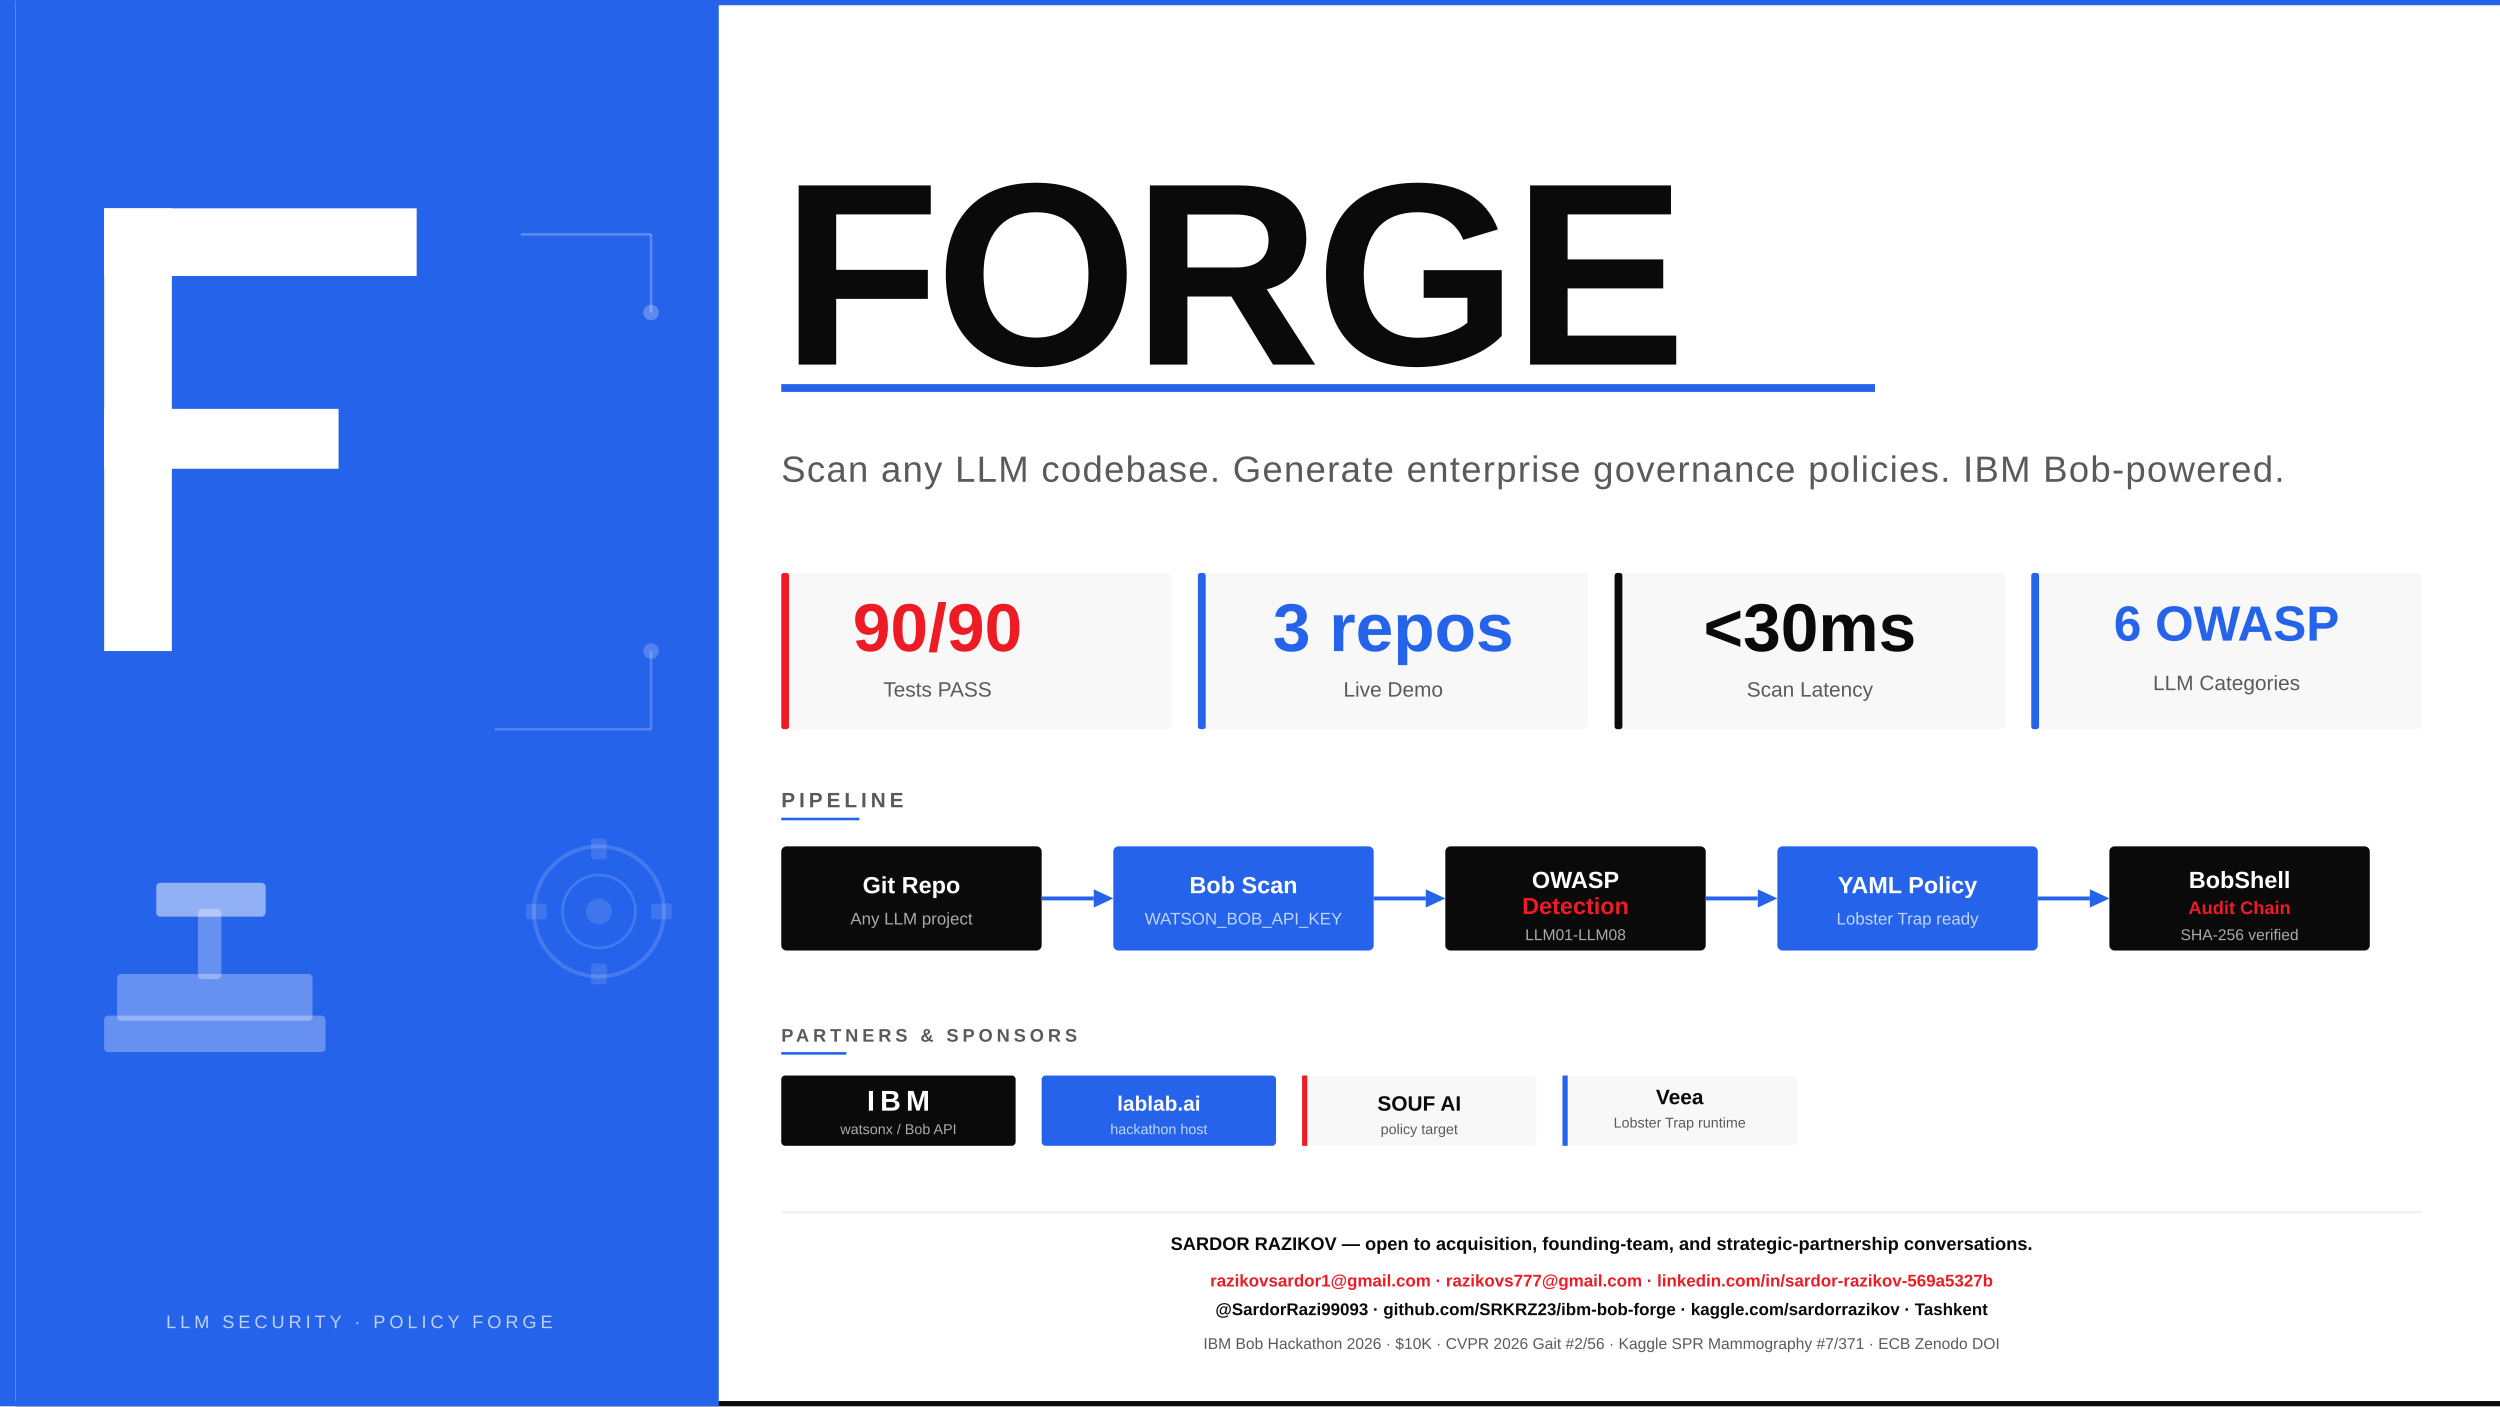
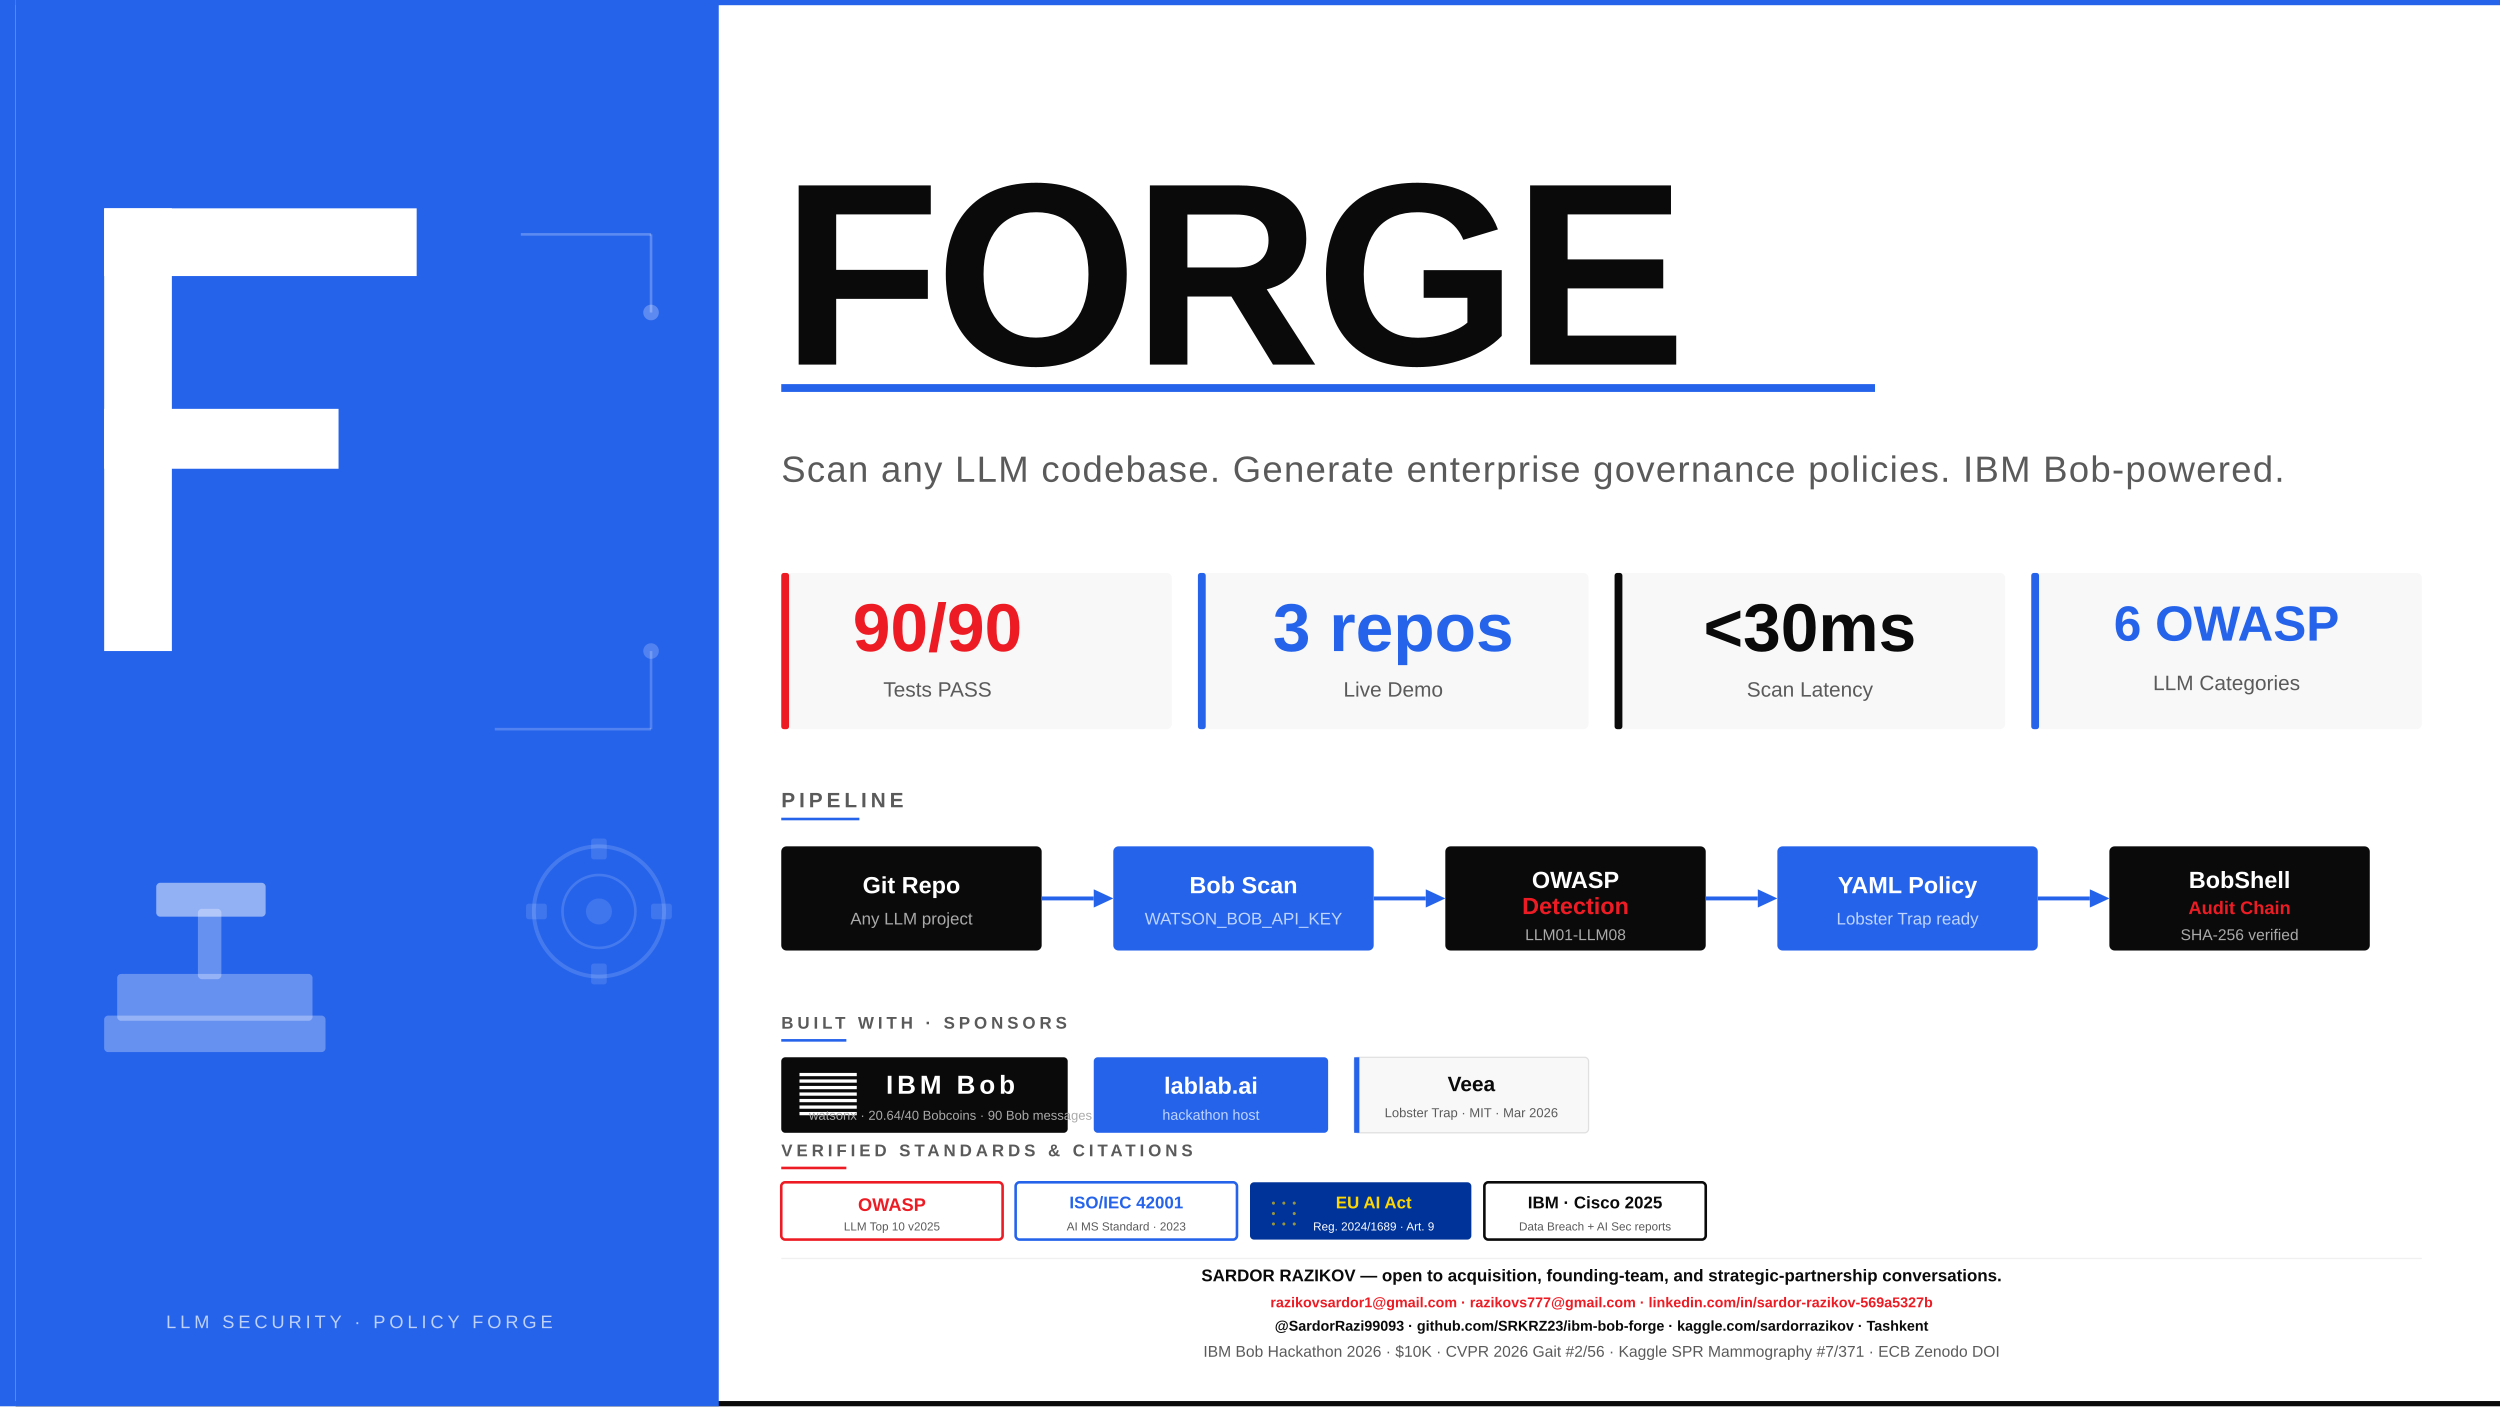
<svg xmlns="http://www.w3.org/2000/svg" width="1920" height="1080" viewBox="0 0 1920 1080">
  <rect width="1920" height="1080" fill="#FFFFFF" />
  <rect x="0" y="0" width="12" height="1080" fill="#2563EB" />
  <rect x="12" y="0" width="1908" height="4" fill="#2563EB" />
  <rect x="12" y="1076" width="1908" height="4" fill="#0A0A0A" />
  <rect x="12" y="0" width="540" height="1080" fill="#2563EB" />
  <rect x="80" y="160" width="52" height="340" fill="#FFFFFF" />
  <rect x="80" y="160" width="240" height="52" fill="#FFFFFF" />
  <rect x="80" y="314" width="180" height="46" fill="#FFFFFF" />
  <line x1="400" y1="180" x2="500" y2="180" stroke="#FFFFFF" stroke-width="2" opacity="0.25" />
  <line x1="500" y1="180" x2="500" y2="240" stroke="#FFFFFF" stroke-width="2" opacity="0.25" />
  <circle cx="500" cy="240" r="6" fill="#FFFFFF" opacity="0.25" />
  <line x1="380" y1="560" x2="500" y2="560" stroke="#FFFFFF" stroke-width="2" opacity="0.2" />
  <line x1="500" y1="560" x2="500" y2="500" stroke="#FFFFFF" stroke-width="2" opacity="0.2" />
  <circle cx="500" cy="500" r="6" fill="#FFFFFF" opacity="0.2" />
  <circle cx="460" cy="700" r="50" fill="none" stroke="#FFFFFF" stroke-width="3" opacity="0.15" />
  <circle cx="460" cy="700" r="28" fill="none" stroke="#FFFFFF" stroke-width="2" opacity="0.15" />
  <circle cx="460" cy="700" r="10" fill="#FFFFFF" opacity="0.12" />
  <rect x="454" y="644" width="12" height="16" fill="#FFFFFF" opacity="0.12" rx="2" />
  <rect x="454" y="740" width="12" height="16" fill="#FFFFFF" opacity="0.12" rx="2" />
  <rect x="404" y="694" width="16" height="12" fill="#FFFFFF" opacity="0.12" rx="2" />
  <rect x="500" y="694" width="16" height="12" fill="#FFFFFF" opacity="0.12" rx="2" />
  <rect x="80" y="780" width="170" height="28" fill="#FFFFFF" opacity="0.3" rx="3" />
  <rect x="90" y="748" width="150" height="36" fill="#FFFFFF" opacity="0.3" rx="3" />
  <rect x="152" y="698" width="18" height="54" fill="#FFFFFF" opacity="0.3" rx="3" />
  <rect x="120" y="678" width="84" height="26" fill="#FFFFFF" opacity="0.5" rx="3" />
  <text x="276" y="1020" font-family="-apple-system, 'Helvetica Neue', Arial, sans-serif" font-weight="400" font-size="14" fill="#FFFFFF" text-anchor="middle" opacity="0.7" letter-spacing="3">LLM SECURITY · POLICY FORGE</text>
  <text x="600" y="280" font-family="-apple-system, 'Helvetica Neue', Arial, sans-serif" font-weight="900" font-size="200" fill="#0A0A0A" letter-spacing="-4">FORGE</text>
  <rect x="600" y="295" width="840" height="6" fill="#2563EB" />
  <text x="600" y="370" font-family="-apple-system, 'Helvetica Neue', Arial, sans-serif" font-weight="400" font-size="28" fill="#5A5A5A" letter-spacing="1">Scan any LLM codebase. Generate enterprise governance policies. IBM Bob-powered.</text>
  <rect x="600" y="440" width="300" height="120" fill="#F8F8F8" rx="4" />
  <rect x="600" y="440" width="6" height="120" fill="#ED1C24" rx="2" />
  <text x="720" y="500" font-family="-apple-system, 'Helvetica Neue', Arial, sans-serif" font-weight="900" font-size="52" fill="#ED1C24" text-anchor="middle">90/90</text>
  <text x="720" y="535" font-family="-apple-system, 'Helvetica Neue', Arial, sans-serif" font-weight="400" font-size="16" fill="#5A5A5A" text-anchor="middle">Tests PASS</text>
  <rect x="920" y="440" width="300" height="120" fill="#F8F8F8" rx="4" />
  <rect x="920" y="440" width="6" height="120" fill="#2563EB" rx="2" />
  <text x="1070" y="500" font-family="-apple-system, 'Helvetica Neue', Arial, sans-serif" font-weight="900" font-size="52" fill="#2563EB" text-anchor="middle">3 repos</text>
  <text x="1070" y="535" font-family="-apple-system, 'Helvetica Neue', Arial, sans-serif" font-weight="400" font-size="16" fill="#5A5A5A" text-anchor="middle">Live Demo</text>
  <rect x="1240" y="440" width="300" height="120" fill="#F8F8F8" rx="4" />
  <rect x="1240" y="440" width="6" height="120" fill="#0A0A0A" rx="2" />
  <text x="1390" y="500" font-family="-apple-system, 'Helvetica Neue', Arial, sans-serif" font-weight="900" font-size="52" fill="#0A0A0A" text-anchor="middle">&lt;30ms</text>
  <text x="1390" y="535" font-family="-apple-system, 'Helvetica Neue', Arial, sans-serif" font-weight="400" font-size="16" fill="#5A5A5A" text-anchor="middle">Scan Latency</text>
  <rect x="1560" y="440" width="300" height="120" fill="#F8F8F8" rx="4" />
  <rect x="1560" y="440" width="6" height="120" fill="#2563EB" rx="2" />
  <text x="1710" y="492" font-family="-apple-system, 'Helvetica Neue', Arial, sans-serif" font-weight="900" font-size="38" fill="#2563EB" text-anchor="middle">6 OWASP</text>
  <text x="1710" y="530" font-family="-apple-system, 'Helvetica Neue', Arial, sans-serif" font-weight="400" font-size="16" fill="#5A5A5A" text-anchor="middle">LLM Categories</text>
  <text x="600" y="620" font-family="-apple-system, 'Helvetica Neue', Arial, sans-serif" font-weight="700" font-size="16" fill="#5A5A5A" letter-spacing="3">PIPELINE</text>
  <rect x="600" y="628" width="60" height="2" fill="#2563EB" />
  <rect x="600" y="650" width="200" height="80" fill="#0A0A0A" rx="4" />
  <text x="700" y="686" font-family="-apple-system, 'Helvetica Neue', Arial, sans-serif" font-weight="700" font-size="18" fill="#FFFFFF" text-anchor="middle">Git Repo</text>
  <text x="700" y="710" font-family="-apple-system, 'Helvetica Neue', Arial, sans-serif" font-weight="400" font-size="13" fill="#AAAAAA" text-anchor="middle">Any LLM project</text>
  <line x1="800" y1="690" x2="840" y2="690" stroke="#2563EB" stroke-width="3" />
  <polygon points="840,683 855,690 840,697" fill="#2563EB" />
  <rect x="855" y="650" width="200" height="80" fill="#2563EB" rx="4" />
  <text x="955" y="686" font-family="-apple-system, 'Helvetica Neue', Arial, sans-serif" font-weight="700" font-size="18" fill="#FFFFFF" text-anchor="middle">Bob Scan</text>
  <text x="955" y="710" font-family="-apple-system, 'Helvetica Neue', Arial, sans-serif" font-weight="400" font-size="13" fill="#BFD5FF" text-anchor="middle">WATSON_BOB_API_KEY</text>
  <line x1="1055" y1="690" x2="1095" y2="690" stroke="#2563EB" stroke-width="3" />
  <polygon points="1095,683 1110,690 1095,697" fill="#2563EB" />
  <rect x="1110" y="650" width="200" height="80" fill="#0A0A0A" rx="4" />
  <text x="1210" y="682" font-family="-apple-system, 'Helvetica Neue', Arial, sans-serif" font-weight="700" font-size="18" fill="#FFFFFF" text-anchor="middle">OWASP</text>
  <text x="1210" y="702" font-family="-apple-system, 'Helvetica Neue', Arial, sans-serif" font-weight="700" font-size="18" fill="#ED1C24" text-anchor="middle">Detection</text>
  <text x="1210" y="722" font-family="-apple-system, 'Helvetica Neue', Arial, sans-serif" font-weight="400" font-size="12" fill="#AAAAAA" text-anchor="middle">LLM01-LLM08</text>
  <line x1="1310" y1="690" x2="1350" y2="690" stroke="#2563EB" stroke-width="3" />
  <polygon points="1350,683 1365,690 1350,697" fill="#2563EB" />
  <rect x="1365" y="650" width="200" height="80" fill="#2563EB" rx="4" />
  <text x="1465" y="686" font-family="-apple-system, 'Helvetica Neue', Arial, sans-serif" font-weight="700" font-size="18" fill="#FFFFFF" text-anchor="middle">YAML Policy</text>
  <text x="1465" y="710" font-family="-apple-system, 'Helvetica Neue', Arial, sans-serif" font-weight="400" font-size="13" fill="#BFD5FF" text-anchor="middle">Lobster Trap ready</text>
  <line x1="1565" y1="690" x2="1605" y2="690" stroke="#2563EB" stroke-width="3" />
  <polygon points="1605,683 1620,690 1605,697" fill="#2563EB" />
  <rect x="1620" y="650" width="200" height="80" fill="#0A0A0A" rx="4" />
  <text x="1720" y="682" font-family="-apple-system, 'Helvetica Neue', Arial, sans-serif" font-weight="700" font-size="18" fill="#FFFFFF" text-anchor="middle">BobShell</text>
  <text x="1720" y="702" font-family="-apple-system, 'Helvetica Neue', Arial, sans-serif" font-weight="700" font-size="14" fill="#ED1C24" text-anchor="middle">Audit Chain</text>
  <text x="1720" y="722" font-family="-apple-system, 'Helvetica Neue', Arial, sans-serif" font-weight="400" font-size="12" fill="#AAAAAA" text-anchor="middle">SHA-256 verified</text>
-   <text x="600" y="800" font-family="-apple-system, 'Helvetica Neue', Arial, sans-serif" font-weight="700" font-size="14" fill="#5A5A5A" letter-spacing="3">PARTNERS &amp; SPONSORS</text>
-   <rect x="600" y="808" width="50" height="2" fill="#2563EB" />
-   <rect x="600" y="826" width="180" height="54" fill="#0A0A0A" rx="3" />
-   <text x="690" y="853" font-family="-apple-system, 'Helvetica Neue', Arial, sans-serif" font-weight="900" font-size="22" fill="#FFFFFF" text-anchor="middle" letter-spacing="4">IBM</text>
-   <text x="690" y="871" font-family="-apple-system, 'Helvetica Neue', Arial, sans-serif" font-weight="400" font-size="11" fill="#AAAAAA" text-anchor="middle">watsonx / Bob API</text>
-   <rect x="800" y="826" width="180" height="54" fill="#2563EB" rx="3" />
-   <text x="890" y="853" font-family="-apple-system, 'Helvetica Neue', Arial, sans-serif" font-weight="900" font-size="16" fill="#FFFFFF" text-anchor="middle">lablab.ai</text>
-   <text x="890" y="871" font-family="-apple-system, 'Helvetica Neue', Arial, sans-serif" font-weight="400" font-size="11" fill="#BFD5FF" text-anchor="middle">hackathon host</text>
-   <rect x="1000" y="826" width="180" height="54" fill="#F8F8F8" rx="3" />
-   <rect x="1000" y="826" width="4" height="54" fill="#ED1C24" />
-   <text x="1090" y="853" font-family="-apple-system, 'Helvetica Neue', Arial, sans-serif" font-weight="900" font-size="16" fill="#0A0A0A" text-anchor="middle">SOUF AI</text>
-   <text x="1090" y="871" font-family="-apple-system, 'Helvetica Neue', Arial, sans-serif" font-weight="400" font-size="11" fill="#5A5A5A" text-anchor="middle">policy target</text>
-   <rect x="1200" y="826" width="180" height="54" fill="#F8F8F8" rx="3" />
-   <rect x="1200" y="826" width="4" height="54" fill="#2563EB" />
-   <text x="1290" y="848" font-family="-apple-system, 'Helvetica Neue', Arial, sans-serif" font-weight="900" font-size="16" fill="#0A0A0A" text-anchor="middle">Veea</text>
-   <text x="1290" y="866" font-family="-apple-system, 'Helvetica Neue', Arial, sans-serif" font-weight="400" font-size="11" fill="#5A5A5A" text-anchor="middle">Lobster Trap runtime</text>
-   <rect x="600" y="930" width="1260" height="2" fill="#F0F0F0" />
-   <text x="1230" y="960" font-family="-apple-system, 'Helvetica Neue', Arial, sans-serif" font-weight="700" font-size="14" fill="#0A0A0A" text-anchor="middle">
+   <text x="600" y="790" font-family="-apple-system, 'Helvetica Neue', Arial, sans-serif" font-weight="700" font-size="13" fill="#5A5A5A" letter-spacing="3">BUILT WITH · SPONSORS</text>
+   <rect x="600" y="798" width="50" height="2" fill="#2563EB" />
+   <rect x="600" y="812" width="220" height="58" fill="#0A0A0A" rx="3" />
+   <g transform="translate(614, 824)">
+     <rect x="0" y="0" width="44" height="2.5" fill="#FFFFFF" />
+     <rect x="0" y="5" width="44" height="2.5" fill="#FFFFFF" />
+     <rect x="0" y="10" width="44" height="2.5" fill="#FFFFFF" />
+     <rect x="0" y="15" width="44" height="2.5" fill="#FFFFFF" />
+     <rect x="0" y="20" width="44" height="2.5" fill="#FFFFFF" />
+     <rect x="0" y="25" width="44" height="2.5" fill="#FFFFFF" />
+     <rect x="0" y="30" width="44" height="2.5" fill="#FFFFFF" />
+   </g>
+   <text x="730" y="840" font-family="-apple-system, 'Helvetica Neue', Arial, sans-serif" font-weight="900" font-size="20" fill="#FFFFFF" text-anchor="middle" letter-spacing="3">IBM Bob</text>
+   <text x="730" y="860" font-family="-apple-system, 'Helvetica Neue', Arial, sans-serif" font-weight="400" font-size="10" fill="#AAAAAA" text-anchor="middle">watsonx · 20.64/40 Bobcoins · 90 Bob messages</text>
+   <rect x="840" y="812" width="180" height="58" fill="#2563EB" rx="3" />
+   <text x="930" y="840" font-family="-apple-system, 'Helvetica Neue', Arial, sans-serif" font-weight="900" font-size="18" fill="#FFFFFF" text-anchor="middle">lablab.ai</text>
+   <text x="930" y="860" font-family="-apple-system, 'Helvetica Neue', Arial, sans-serif" font-weight="400" font-size="11" fill="#BFD5FF" text-anchor="middle">hackathon host</text>
+   <rect x="1040" y="812" width="180" height="58" fill="#F8F8F8" rx="3" stroke="#E0E0E0" stroke-width="1" />
+   <rect x="1040" y="812" width="4" height="58" fill="#2563EB" />
+   <text x="1130" y="838" font-family="-apple-system, 'Helvetica Neue', Arial, sans-serif" font-weight="900" font-size="16" fill="#0A0A0A" text-anchor="middle">Veea</text>
+   <text x="1130" y="858" font-family="-apple-system, 'Helvetica Neue', Arial, sans-serif" font-weight="400" font-size="10" fill="#5A5A5A" text-anchor="middle">Lobster Trap · MIT · Mar 2026</text>
+   <text x="600" y="888" font-family="-apple-system, 'Helvetica Neue', Arial, sans-serif" font-weight="700" font-size="13" fill="#5A5A5A" letter-spacing="3">VERIFIED STANDARDS &amp; CITATIONS</text>
+   <rect x="600" y="896" width="50" height="2" fill="#ED1C24" />
+   <rect x="600" y="908" width="170" height="44" fill="#FFFFFF" rx="3" stroke="#ED1C24" stroke-width="2" />
+   <text x="685" y="930" font-family="-apple-system, 'Helvetica Neue', Arial, sans-serif" font-weight="900" font-size="14" fill="#ED1C24" text-anchor="middle">OWASP</text>
+   <text x="685" y="945" font-family="-apple-system, 'Helvetica Neue', Arial, sans-serif" font-weight="400" font-size="9" fill="#5A5A5A" text-anchor="middle">LLM Top 10 v2025</text>
+   <rect x="780" y="908" width="170" height="44" fill="#FFFFFF" rx="3" stroke="#2563EB" stroke-width="2" />
+   <text x="865" y="928" font-family="-apple-system, 'Helvetica Neue', Arial, sans-serif" font-weight="900" font-size="13" fill="#2563EB" text-anchor="middle">ISO/IEC 42001</text>
+   <text x="865" y="945" font-family="-apple-system, 'Helvetica Neue', Arial, sans-serif" font-weight="400" font-size="9" fill="#5A5A5A" text-anchor="middle">AI MS Standard · 2023</text>
+   <rect x="960" y="908" width="170" height="44" fill="#003399" rx="3" />
+   <g transform="translate(975, 920)" fill="#FFD700" opacity="0.6">
+     <circle cx="3" cy="4" r="1.2" />
+     <circle cx="11" cy="4" r="1.2" />
+     <circle cx="19" cy="4" r="1.2" />
+     <circle cx="3" cy="12" r="1.2" />
+     <circle cx="19" cy="12" r="1.2" />
+     <circle cx="3" cy="20" r="1.2" />
+     <circle cx="11" cy="20" r="1.2" />
+     <circle cx="19" cy="20" r="1.2" />
+   </g>
+   <text x="1055" y="928" font-family="-apple-system, 'Helvetica Neue', Arial, sans-serif" font-weight="900" font-size="13" fill="#FFD700" text-anchor="middle">EU AI Act</text>
+   <text x="1055" y="945" font-family="-apple-system, 'Helvetica Neue', Arial, sans-serif" font-weight="400" font-size="9" fill="#FFFFFF" text-anchor="middle">Reg. 2024/1689 · Art. 9</text>
+   <rect x="1140" y="908" width="170" height="44" fill="#FFFFFF" rx="3" stroke="#0A0A0A" stroke-width="2" />
+   <text x="1225" y="928" font-family="-apple-system, 'Helvetica Neue', Arial, sans-serif" font-weight="900" font-size="13" fill="#0A0A0A" text-anchor="middle">IBM · Cisco 2025</text>
+   <text x="1225" y="945" font-family="-apple-system, 'Helvetica Neue', Arial, sans-serif" font-weight="400" font-size="9" fill="#5A5A5A" text-anchor="middle">Data Breach + AI Sec reports</text>
+   <rect x="600" y="966" width="1260" height="1" fill="#F0F0F0" />
+   <text x="1230" y="984" font-family="-apple-system, 'Helvetica Neue', Arial, sans-serif" font-weight="700" font-size="13" fill="#0A0A0A" text-anchor="middle">
    SARDOR RAZIKOV — open to acquisition, founding-team, and strategic-partnership conversations.
  </text>
-   <text x="1230" y="988" font-family="-apple-system, 'Helvetica Neue', Arial, sans-serif" font-weight="600" font-size="13" fill="#ED1C24" text-anchor="middle">
+   <text x="1230" y="1004" font-family="-apple-system, 'Helvetica Neue', Arial, sans-serif" font-weight="600" font-size="11" fill="#ED1C24" text-anchor="middle">
    razikovsardor1@gmail.com  ·  razikovs777@gmail.com  ·  linkedin.com/in/sardor-razikov-569a5327b
  </text>
-   <text x="1230" y="1010" font-family="-apple-system, 'Helvetica Neue', Arial, sans-serif" font-weight="600" font-size="13" fill="#0A0A0A" text-anchor="middle">
+   <text x="1230" y="1022" font-family="-apple-system, 'Helvetica Neue', Arial, sans-serif" font-weight="600" font-size="11" fill="#0A0A0A" text-anchor="middle">
    @SardorRazi99093  ·  github.com/SRKRZ23/ibm-bob-forge  ·  kaggle.com/sardorrazikov  ·  Tashkent
  </text>
-   <text x="1230" y="1036" font-family="-apple-system, 'Helvetica Neue', Arial, sans-serif" font-weight="400" font-size="12" fill="#5A5A5A" text-anchor="middle">
+   <text x="1230" y="1042" font-family="-apple-system, 'Helvetica Neue', Arial, sans-serif" font-weight="400" font-size="12" fill="#5A5A5A" text-anchor="middle">
    IBM Bob Hackathon 2026 · $10K · CVPR 2026 Gait #2/56 · Kaggle SPR Mammography #7/371 · ECB Zenodo DOI
  </text>
</svg>
